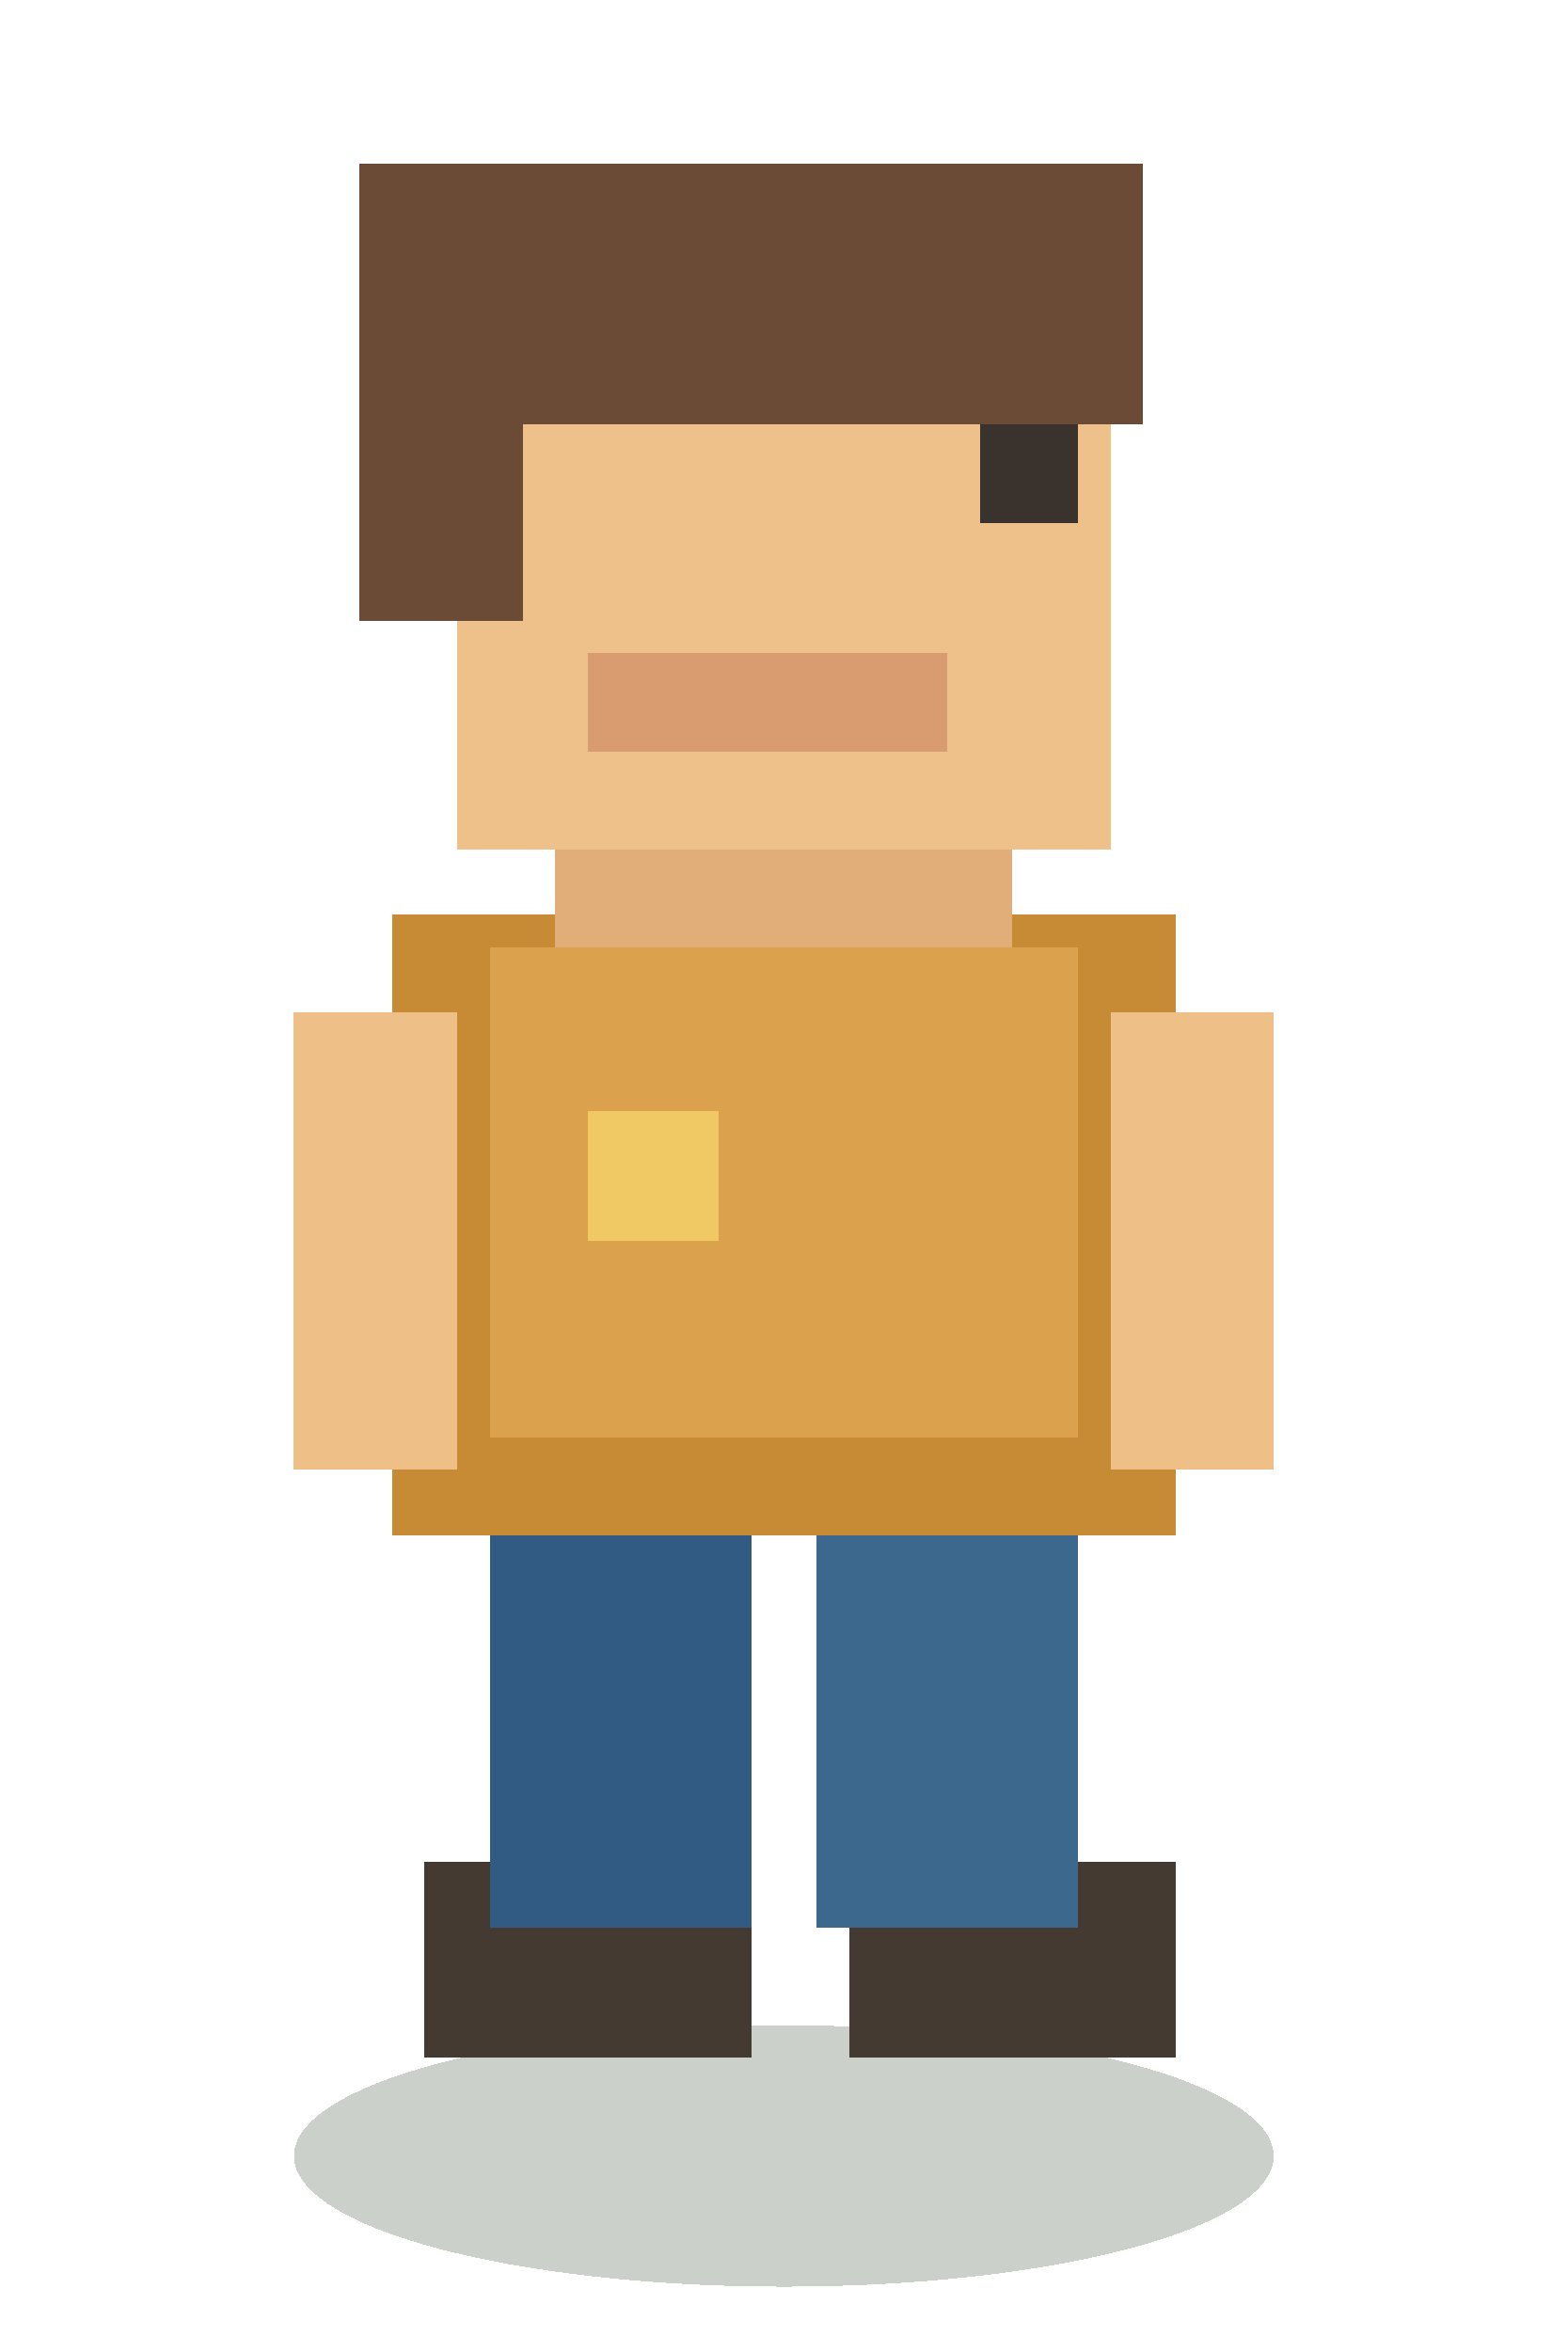
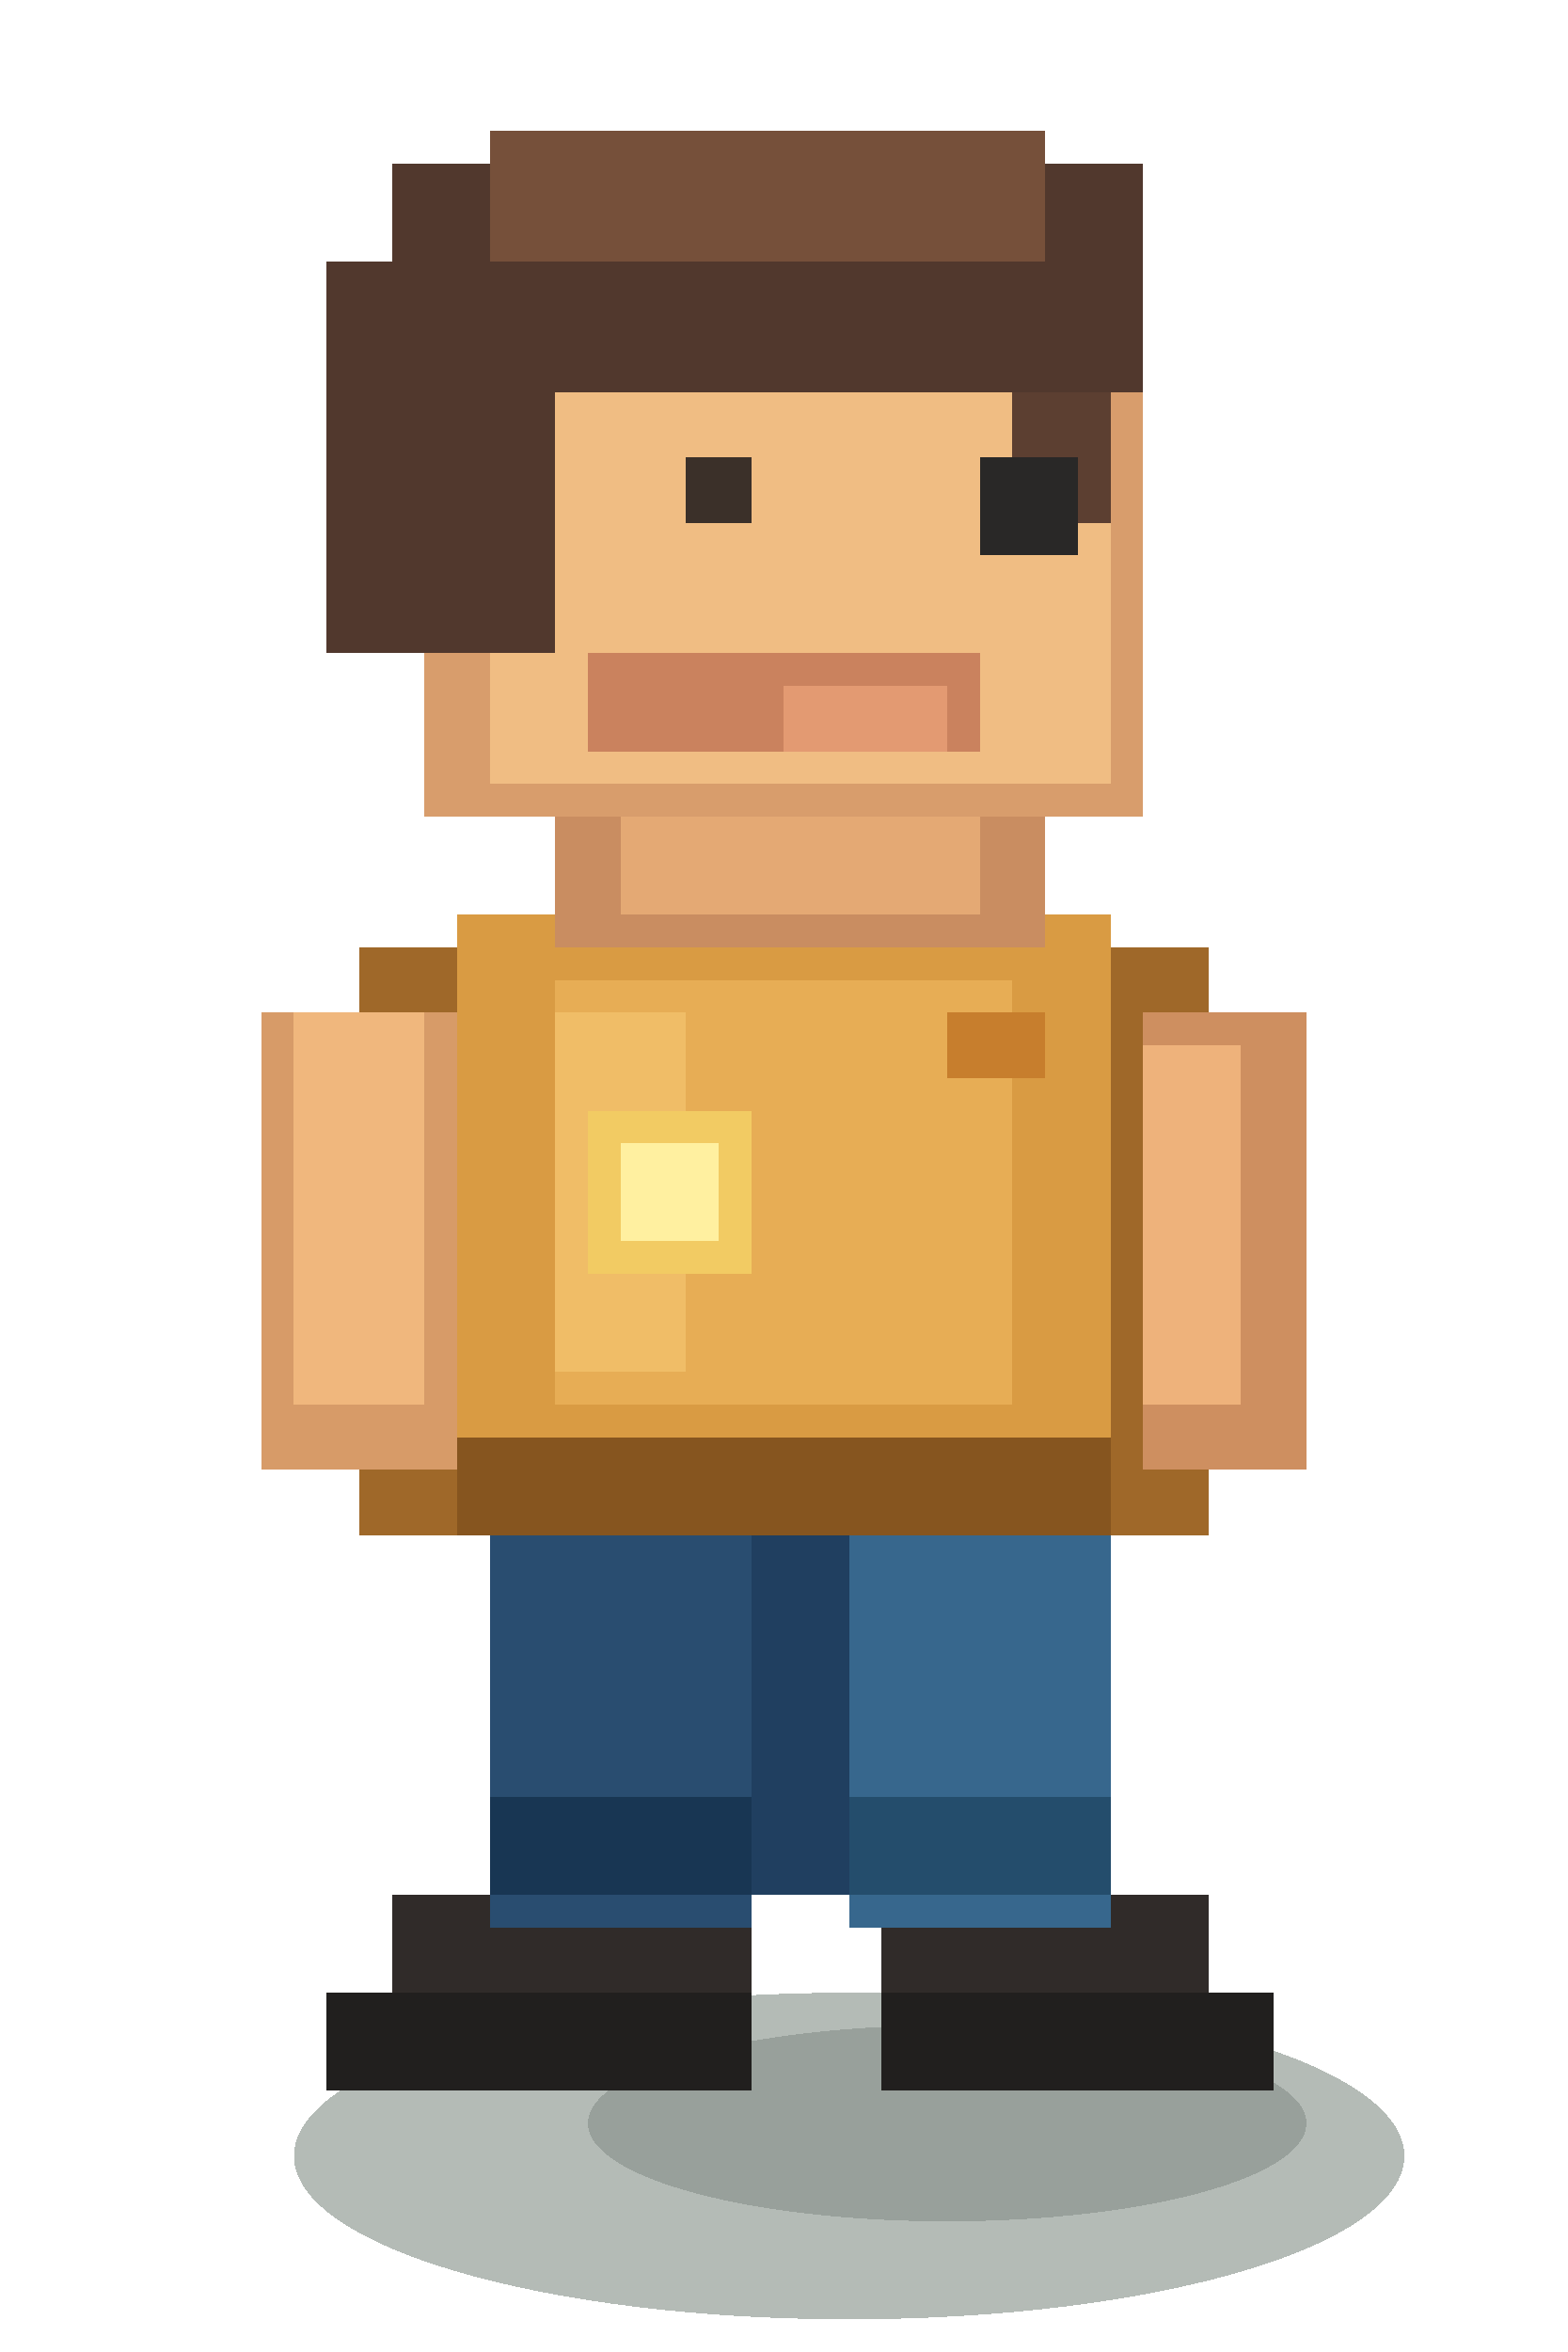
<svg xmlns="http://www.w3.org/2000/svg" width="48" height="72" viewBox="0 0 48 72" shape-rendering="crispEdges">
  <rect width="48" height="72" fill="none" />
-   <ellipse cx="24" cy="66" rx="15" ry="4" fill="#30482c" opacity=".25" />
-   <rect x="13" y="57" width="10" height="6" fill="#443a32" />
-   <rect x="26" y="57" width="10" height="6" fill="#443a32" />
-   <rect x="15" y="43" width="8" height="16" fill="#315b83" />
-   <rect x="25" y="43" width="8" height="16" fill="#3d688e" />
-   <rect x="12" y="28" width="24" height="19" fill="#c88b35" />
-   <rect x="15" y="29" width="18" height="15" fill="#dca14d" />
-   <rect x="9" y="31" width="5" height="14" fill="#efbf88" />
-   <rect x="34" y="31" width="5" height="14" fill="#efbf88" />
-   <rect x="17" y="21" width="14" height="8" fill="#e1ad78" />
-   <rect x="14" y="7" width="20" height="19" fill="#efc18a" />
-   <rect x="11" y="5" width="24" height="8" fill="#6c4b36" />
-   <rect x="11" y="10" width="5" height="9" fill="#6c4b36" />
-   <rect x="30" y="13" width="3" height="3" fill="#39322d" />
-   <rect x="18" y="20" width="11" height="3" fill="#d99b70" />
-   <rect x="18" y="34" width="4" height="4" fill="#f0c864" />
+   <ellipse cx="26" cy="66" rx="17" ry="5" fill="#233829" opacity=".34" />
+   <ellipse cx="29" cy="65" rx="11" ry="3" fill="#18281f" opacity=".18" />
+   <rect x="12" y="58" width="11" height="5" fill="#302b29" />
+   <rect x="10" y="61" width="13" height="3" fill="#211f1e" />
+   <rect x="27" y="58" width="10" height="5" fill="#302b29" />
+   <rect x="27" y="61" width="12" height="3" fill="#211f1e" />
+   <rect x="15" y="43" width="8" height="16" fill="#294d70" />
+   <rect x="23" y="43" width="3" height="15" fill="#203f60" />
+   <rect x="26" y="43" width="8" height="16" fill="#37678d" />
+   <rect x="15" y="55" width="8" height="3" fill="#183653" />
+   <rect x="26" y="55" width="8" height="3" fill="#244d6c" />
+   <rect x="11" y="29" width="26" height="18" fill="#9f6829" />
+   <rect x="14" y="28" width="20" height="18" fill="#d99b43" />
+   <rect x="17" y="30" width="14" height="13" fill="#e7ad55" />
+   <rect x="17" y="31" width="4" height="11" fill="#f0bd67" />
+   <rect x="14" y="44" width="20" height="3" fill="#86551f" />
+   <rect x="8" y="31" width="6" height="14" fill="#d79b68" />
+   <rect x="9" y="31" width="4" height="12" fill="#f0b77d" />
+   <rect x="35" y="31" width="5" height="14" fill="#ce8f60" />
+   <rect x="35" y="32" width="3" height="11" fill="#eeb27b" />
+   <rect x="17" y="21" width="15" height="8" fill="#c98d61" />
+   <rect x="19" y="21" width="11" height="7" fill="#e4a974" />
+   <rect x="13" y="8" width="22" height="17" fill="#d89d6c" />
+   <rect x="15" y="7" width="19" height="17" fill="#f0bd83" />
+   <rect x="12" y="5" width="23" height="7" fill="#51382d" />
+   <rect x="10" y="8" width="7" height="12" fill="#51382d" />
+   <rect x="15" y="4" width="17" height="4" fill="#76503a" />
+   <rect x="31" y="12" width="3" height="4" fill="#5c3f31" />
+   <rect x="30" y="14" width="3" height="3" fill="#292827" />
+   <rect x="21" y="14" width="2" height="2" fill="#3b3029" />
+   <rect x="18" y="20" width="12" height="3" fill="#ca825e" />
+   <rect x="24" y="21" width="5" height="2" fill="#e39a72" />
+   <rect x="18" y="34" width="5" height="5" fill="#f2cb63" />
+   <rect x="19" y="35" width="3" height="3" fill="#fff0a0" />
+   <rect x="29" y="31" width="3" height="2" fill="#c77e2d" />
</svg>
